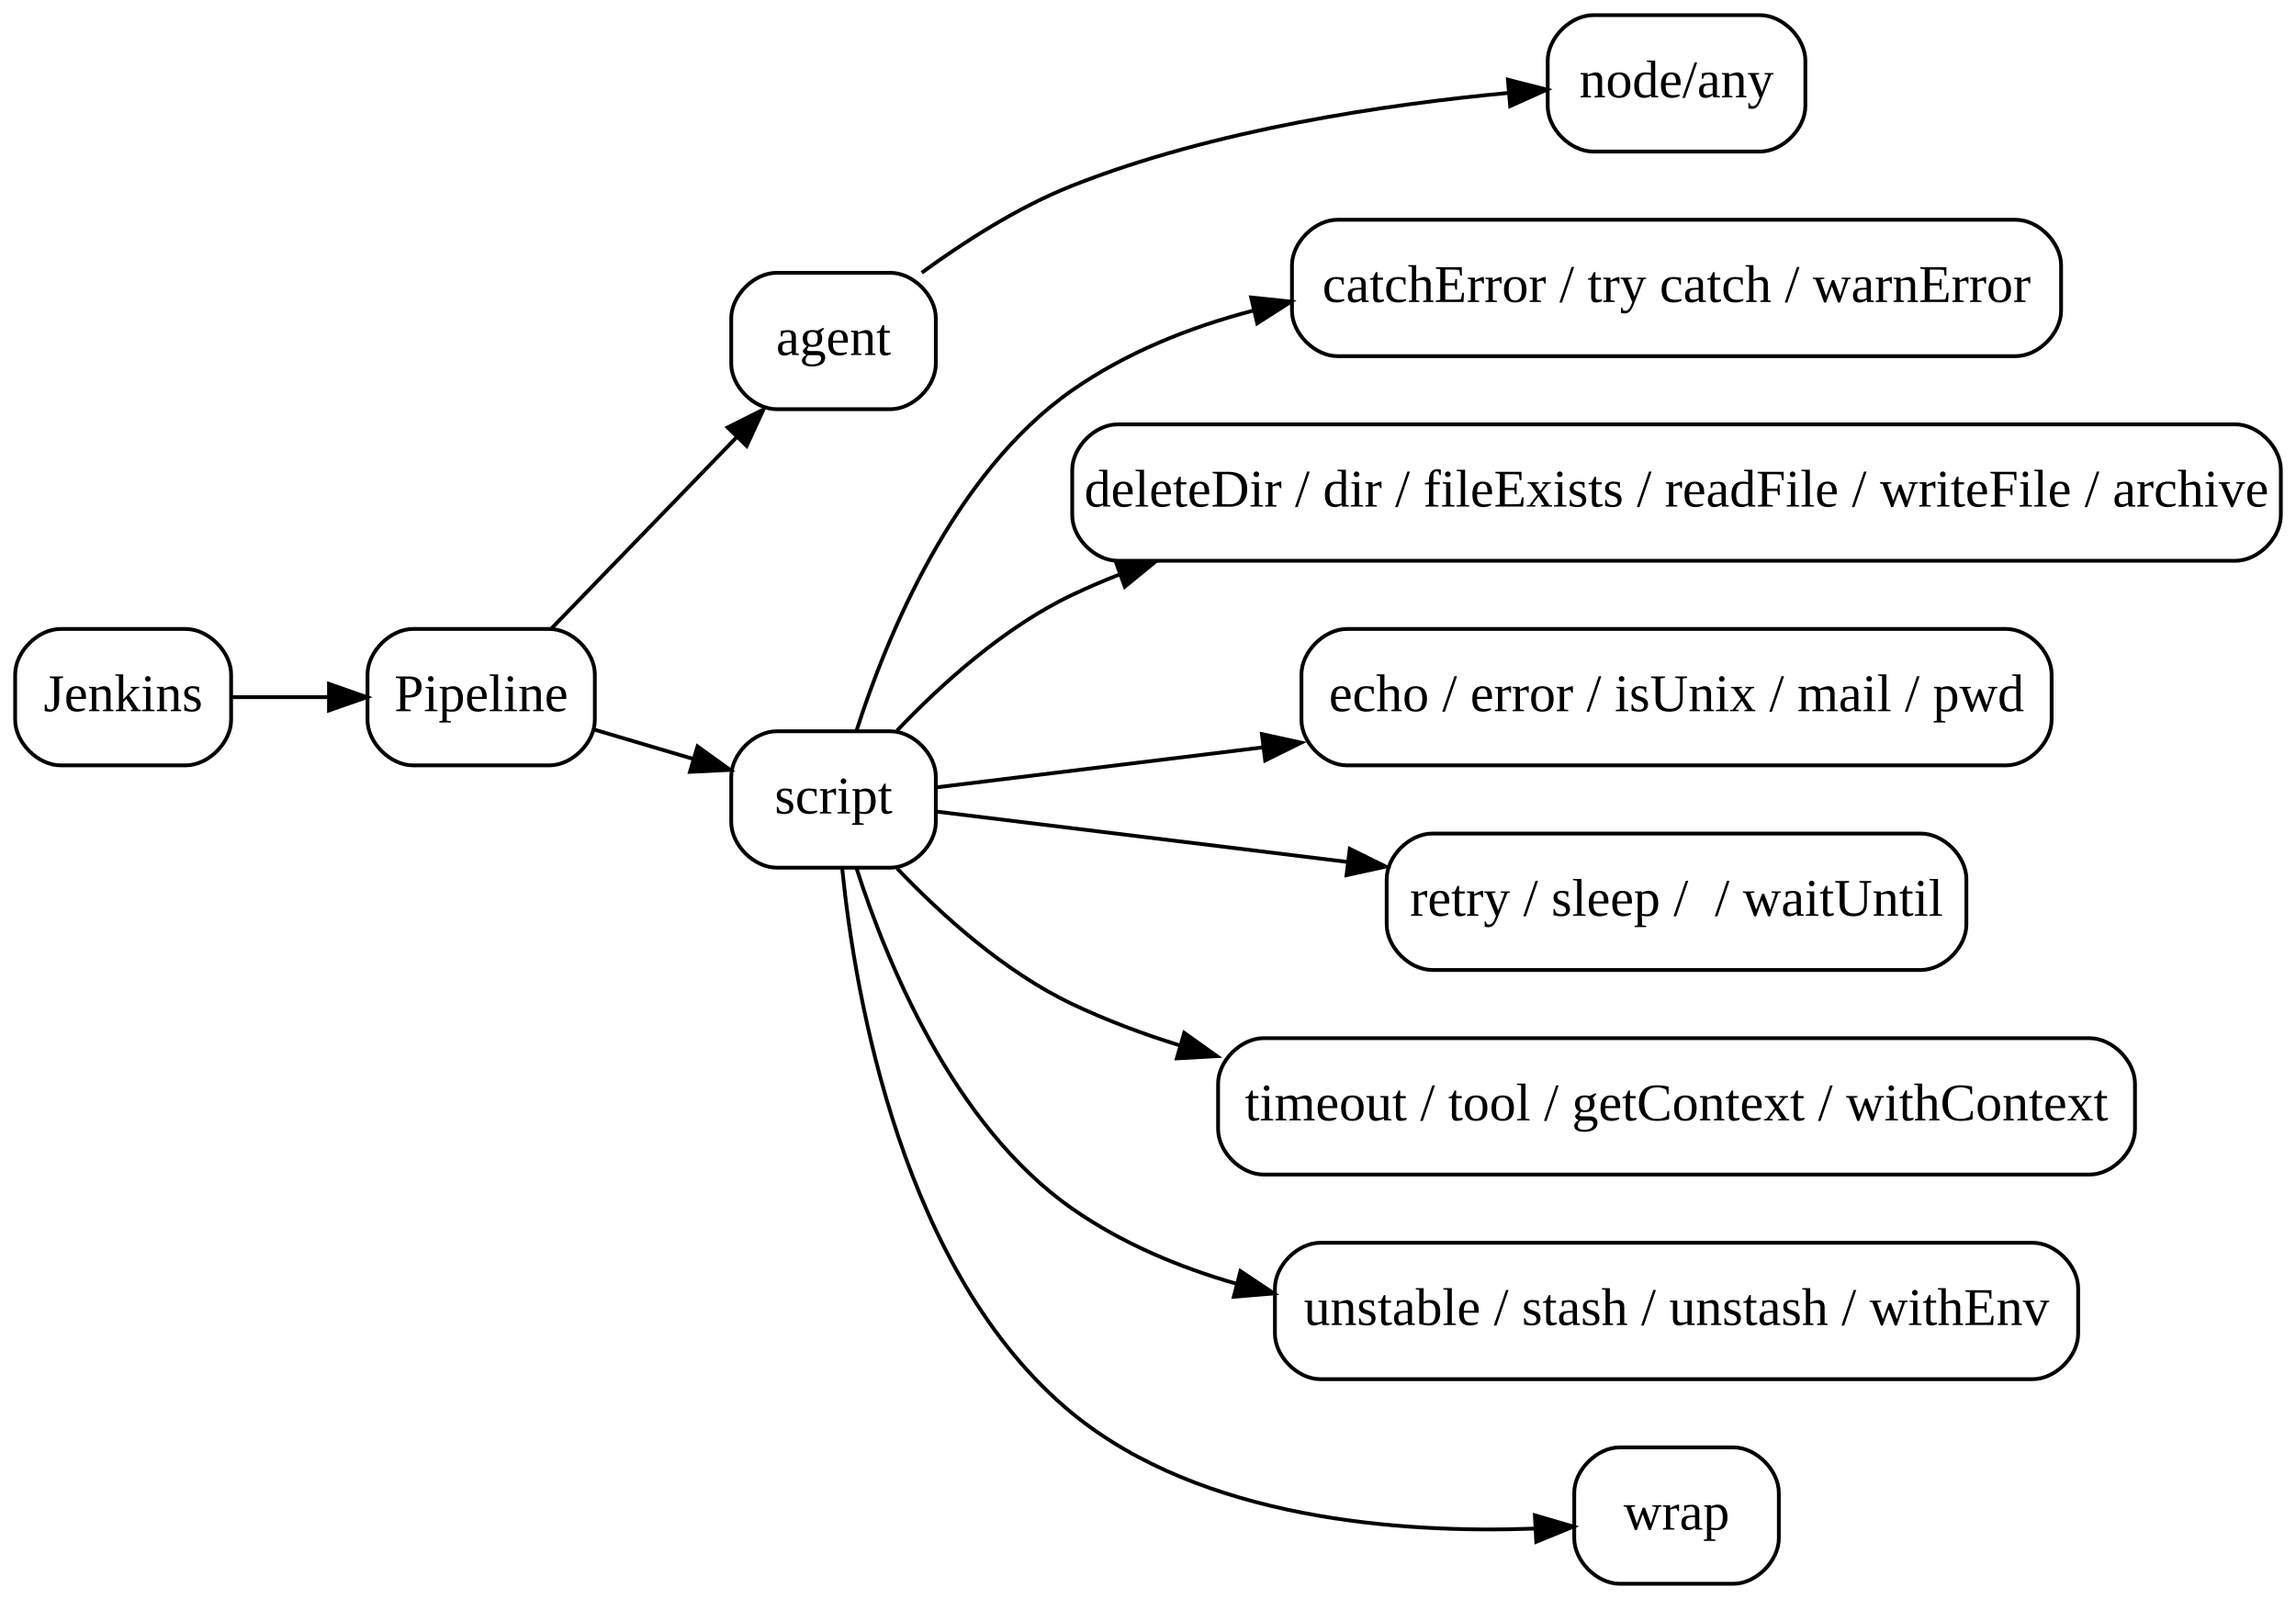
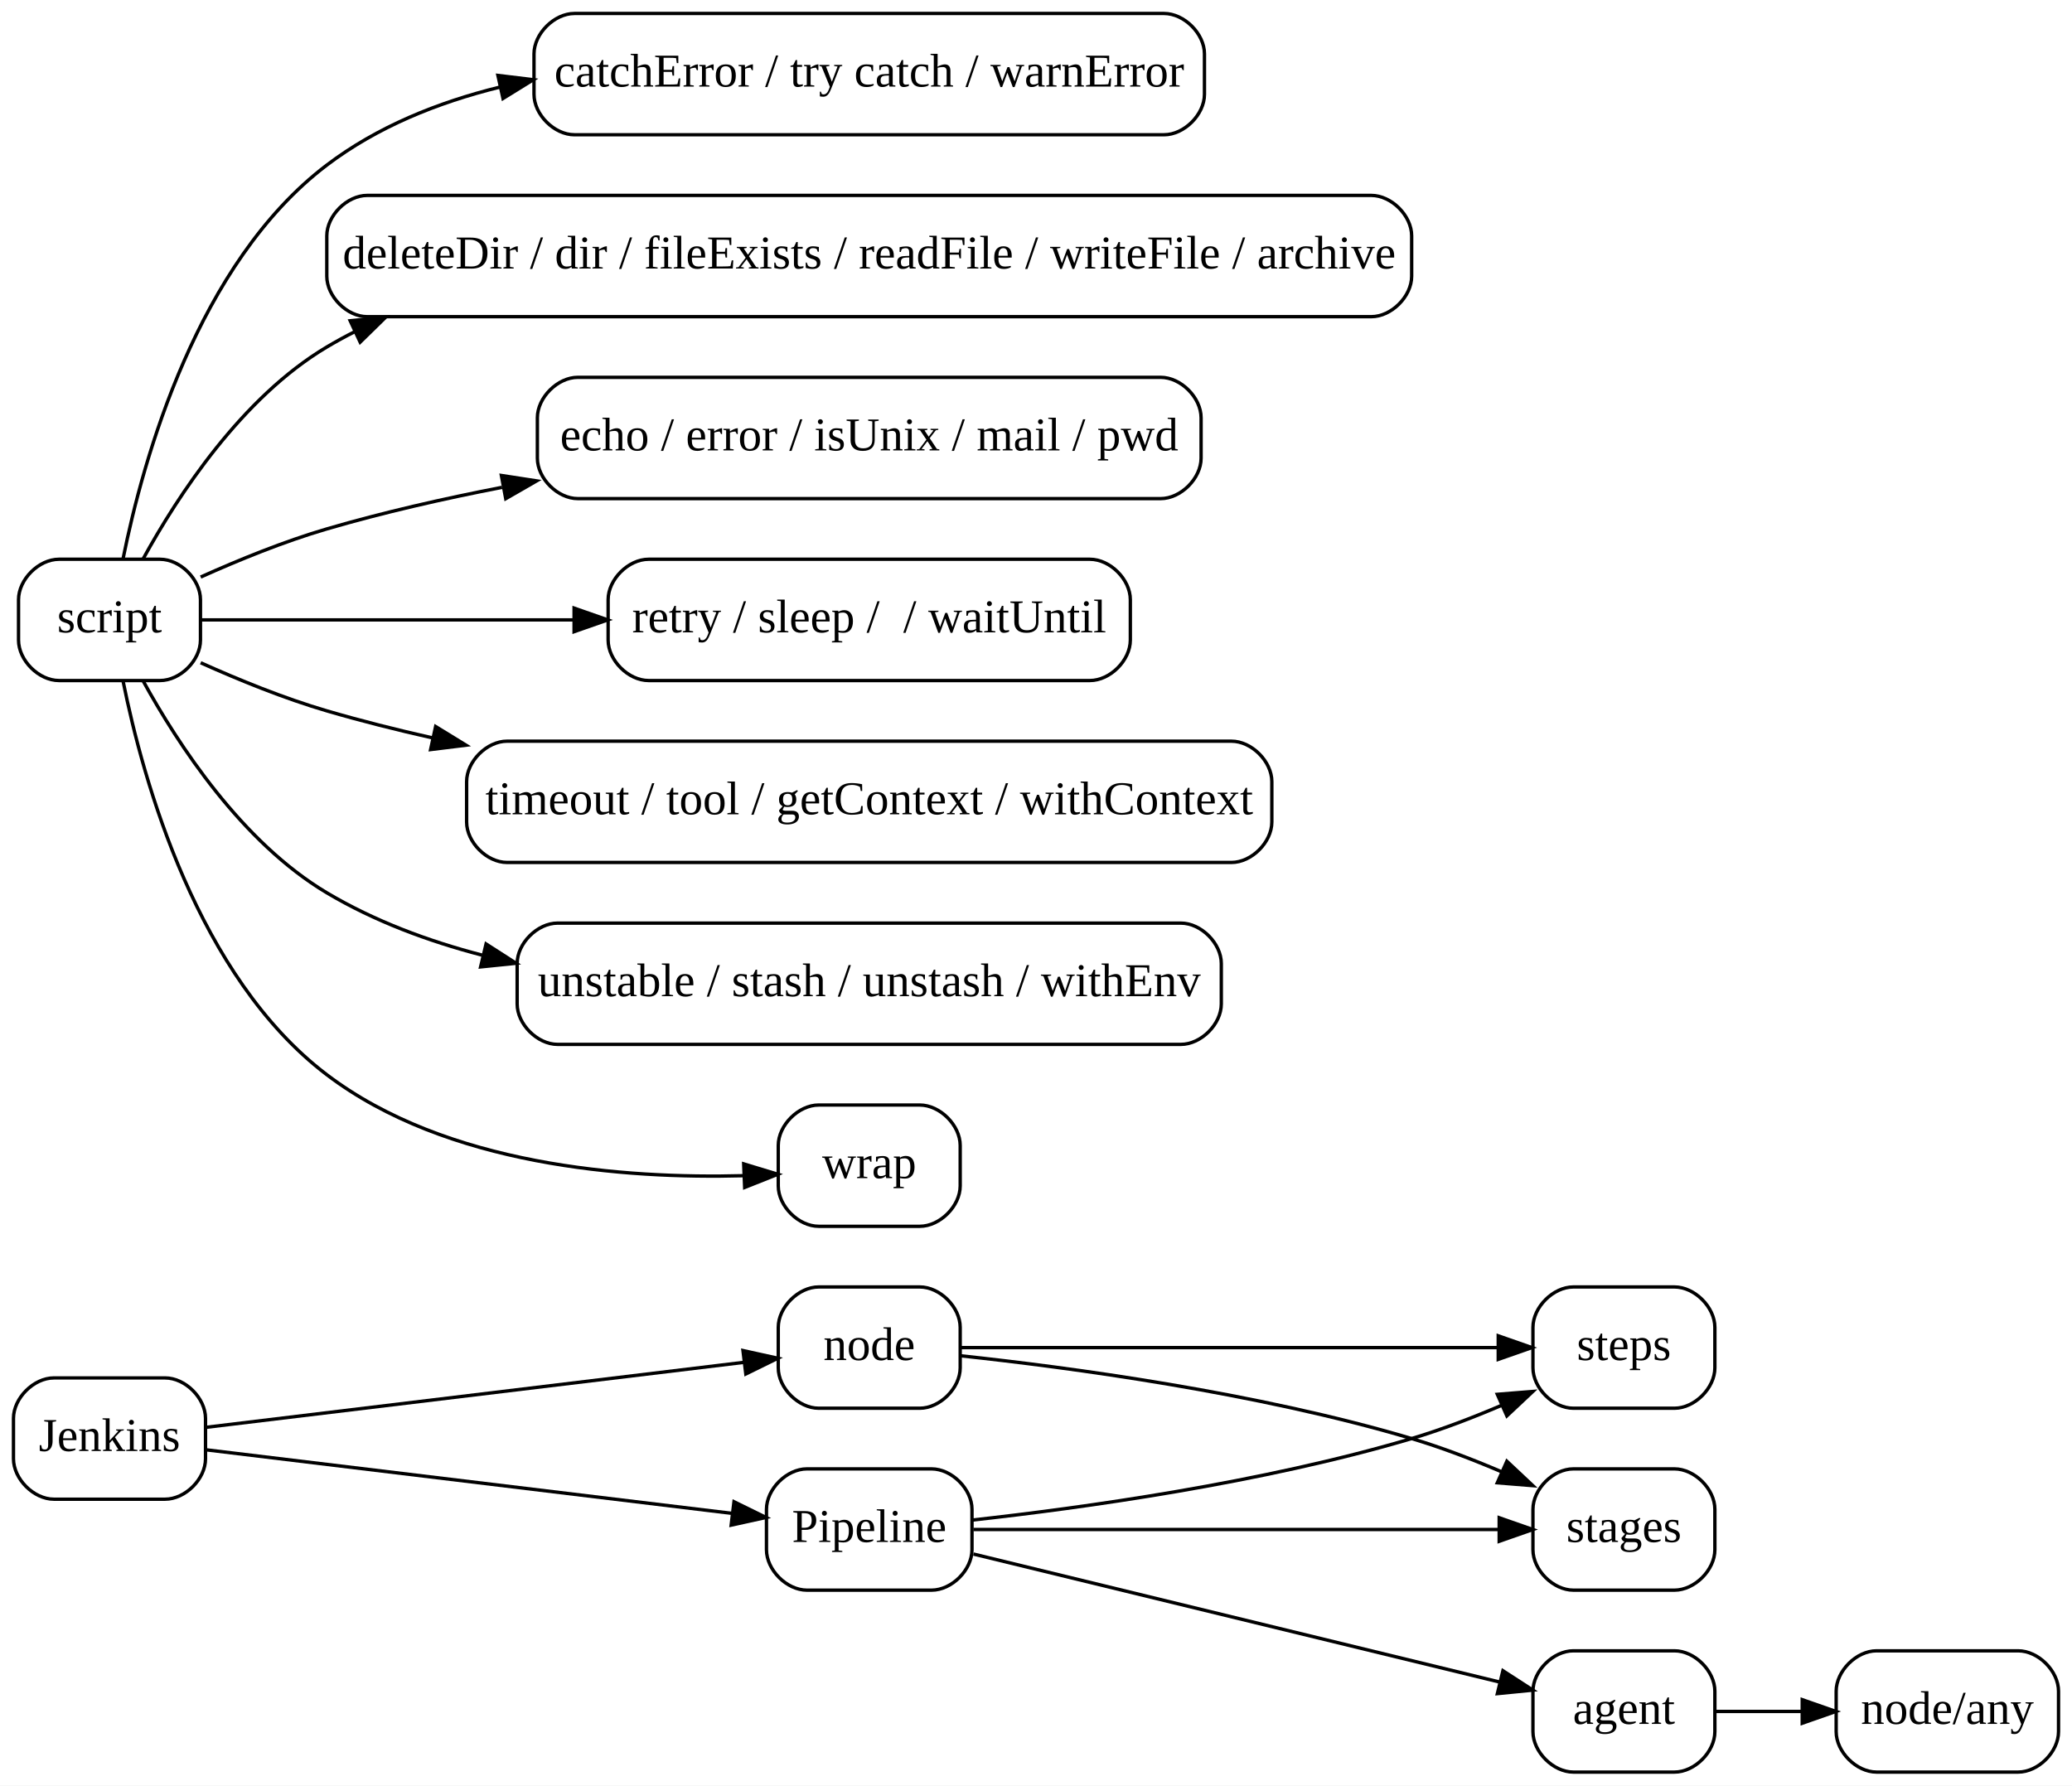
- <svg xmlns="http://www.w3.org/2000/svg" width="606pt" height="422pt" viewBox="0.00 0.00 606.00 422.00">
-   <g id="graph0" class="graph" transform="scale(1 1) rotate(0) translate(4 418)">
-     <polygon fill="white" stroke="transparent" points="-4,4 -4,-418 602,-418 602,4 -4,4" />
+ <svg xmlns="http://www.w3.org/2000/svg" width="615pt" height="530pt" viewBox="0.00 0.00 615.00 530.00">
+   <g id="graph0" class="graph" transform="scale(1 1) rotate(0) translate(4 526)">
+     <polygon fill="white" stroke="transparent" points="-4,4 -4,-526 611,-526 611,4 -4,4" />
    <g id="node1" class="node">
-       <path fill="none" stroke="black" d="M45,-252C45,-252 12,-252 12,-252 6,-252 0,-246 0,-240 0,-240 0,-228 0,-228 0,-222 6,-216 12,-216 12,-216 45,-216 45,-216 51,-216 57,-222 57,-228 57,-228 57,-240 57,-240 57,-246 51,-252 45,-252" />
-       <text text-anchor="middle" x="28.5" y="-230.3" font-family="Times New Roman,serif" font-size="14.00">Jenkins</text>
+       <path fill="none" stroke="black" d="M45,-117C45,-117 12,-117 12,-117 6,-117 0,-111 0,-105 0,-105 0,-93 0,-93 0,-87 6,-81 12,-81 12,-81 45,-81 45,-81 51,-81 57,-87 57,-93 57,-93 57,-105 57,-105 57,-111 51,-117 45,-117" />
+       <text text-anchor="middle" x="28.5" y="-95.3" font-family="Times New Roman,serif" font-size="14.00">Jenkins</text>
    </g>
    <g id="node2" class="node">
-       <path fill="none" stroke="black" d="M141,-252C141,-252 105,-252 105,-252 99,-252 93,-246 93,-240 93,-240 93,-228 93,-228 93,-222 99,-216 105,-216 105,-216 141,-216 141,-216 147,-216 153,-222 153,-228 153,-228 153,-240 153,-240 153,-246 147,-252 141,-252" />
-       <text text-anchor="middle" x="123" y="-230.3" font-family="Times New Roman,serif" font-size="14.00">Pipeline</text>
+       <path fill="none" stroke="black" d="M269,-144C269,-144 239,-144 239,-144 233,-144 227,-138 227,-132 227,-132 227,-120 227,-120 227,-114 233,-108 239,-108 239,-108 269,-108 269,-108 275,-108 281,-114 281,-120 281,-120 281,-132 281,-132 281,-138 275,-144 269,-144" />
+       <text text-anchor="middle" x="254" y="-122.3" font-family="Times New Roman,serif" font-size="14.00">node</text>
    </g>
    <g id="edge1" class="edge">
-       <path fill="none" stroke="black" d="M57,-234C65.03,-234 73.96,-234 82.57,-234" />
-       <polygon fill="black" stroke="black" points="82.83,-237.5 92.83,-234 82.83,-230.5 82.83,-237.5" />
+       <path fill="none" stroke="black" d="M57.35,-102.36C97.65,-107.23 172.26,-116.25 216.78,-121.62" />
+       <polygon fill="black" stroke="black" points="216.53,-125.12 226.88,-122.84 217.37,-118.17 216.53,-125.12" />
+     </g>
+     <g id="node5" class="node">
+       <path fill="none" stroke="black" d="M272.5,-90C272.5,-90 235.5,-90 235.5,-90 229.5,-90 223.5,-84 223.5,-78 223.5,-78 223.5,-66 223.5,-66 223.5,-60 229.5,-54 235.5,-54 235.5,-54 272.5,-54 272.5,-54 278.5,-54 284.5,-60 284.5,-66 284.5,-66 284.5,-78 284.5,-78 284.5,-84 278.5,-90 272.5,-90" />
+       <text text-anchor="middle" x="254" y="-68.3" font-family="Times New Roman,serif" font-size="14.00">Pipeline</text>
+     </g>
+     <g id="edge6" class="edge">
+       <path fill="none" stroke="black" d="M57.35,-95.64C96.65,-90.89 168.57,-82.2 213.41,-76.78" />
+       <polygon fill="black" stroke="black" points="213.86,-80.25 223.37,-75.58 213.02,-73.3 213.86,-80.25" />
    </g>
    <g id="node3" class="node">
-       <path fill="none" stroke="black" d="M231,-346C231,-346 201,-346 201,-346 195,-346 189,-340 189,-334 189,-334 189,-322 189,-322 189,-316 195,-310 201,-310 201,-310 231,-310 231,-310 237,-310 243,-316 243,-322 243,-322 243,-334 243,-334 243,-340 237,-346 231,-346" />
-       <text text-anchor="middle" x="216" y="-324.3" font-family="Times New Roman,serif" font-size="14.00">agent</text>
+       <path fill="none" stroke="black" d="M493,-90C493,-90 463,-90 463,-90 457,-90 451,-84 451,-78 451,-78 451,-66 451,-66 451,-60 457,-54 463,-54 463,-54 493,-54 493,-54 499,-54 505,-60 505,-66 505,-66 505,-78 505,-78 505,-84 499,-90 493,-90" />
+       <text text-anchor="middle" x="478" y="-68.3" font-family="Times New Roman,serif" font-size="14.00">stages</text>
    </g>
    <g id="edge2" class="edge">
-       <path fill="none" stroke="black" d="M141.55,-252.12C155.39,-266.43 174.88,-286.56 190.31,-302.49" />
-       <polygon fill="black" stroke="black" points="188.04,-305.18 197.51,-309.93 193.07,-300.31 188.04,-305.18" />
+       <path fill="none" stroke="black" d="M281.21,-123.56C313.27,-120.12 368.96,-112.69 415,-99 423.83,-96.37 433.07,-92.82 441.64,-89.16" />
+       <polygon fill="black" stroke="black" points="443.26,-92.27 450.98,-85.02 440.42,-85.87 443.26,-92.27" />
    </g>
-     <g id="node5" class="node">
-       <path fill="none" stroke="black" d="M231,-225C231,-225 201,-225 201,-225 195,-225 189,-219 189,-213 189,-213 189,-201 189,-201 189,-195 195,-189 201,-189 201,-189 231,-189 231,-189 237,-189 243,-195 243,-201 243,-201 243,-213 243,-213 243,-219 237,-225 231,-225" />
-       <text text-anchor="middle" x="216" y="-203.3" font-family="Times New Roman,serif" font-size="14.00">script</text>
+     <g id="node4" class="node">
+       <path fill="none" stroke="black" d="M493,-144C493,-144 463,-144 463,-144 457,-144 451,-138 451,-132 451,-132 451,-120 451,-120 451,-114 457,-108 463,-108 463,-108 493,-108 493,-108 499,-108 505,-114 505,-120 505,-120 505,-132 505,-132 505,-138 499,-144 493,-144" />
+       <text text-anchor="middle" x="478" y="-122.3" font-family="Times New Roman,serif" font-size="14.00">steps</text>
+     </g>
+     <g id="edge3" class="edge">
+       <path fill="none" stroke="black" d="M281.34,-126C320.89,-126 395.76,-126 440.54,-126" />
+       <polygon fill="black" stroke="black" points="440.7,-129.5 450.7,-126 440.7,-122.5 440.7,-129.5" />
    </g>
    <g id="edge4" class="edge">
-       <path fill="none" stroke="black" d="M153.04,-225.38C161.27,-222.94 170.32,-220.26 178.91,-217.71" />
-       <polygon fill="black" stroke="black" points="180.1,-221 188.7,-214.8 178.11,-214.29 180.1,-221" />
+       <path fill="none" stroke="black" d="M284.94,-72C325.39,-72 397.44,-72 440.86,-72" />
+       <polygon fill="black" stroke="black" points="440.98,-75.5 450.98,-72 440.98,-68.5 440.98,-75.5" />
    </g>
-     <g id="node4" class="node">
-       <path fill="none" stroke="black" d="M460.5,-414C460.5,-414 416.5,-414 416.5,-414 410.5,-414 404.5,-408 404.5,-402 404.5,-402 404.5,-390 404.5,-390 404.5,-384 410.5,-378 416.5,-378 416.5,-378 460.5,-378 460.5,-378 466.5,-378 472.5,-384 472.5,-390 472.5,-390 472.5,-402 472.5,-402 472.5,-408 466.5,-414 460.5,-414" />
-       <text text-anchor="middle" x="438.5" y="-392.3" font-family="Times New Roman,serif" font-size="14.00">node/any</text>
-     </g>
-     <g id="edge3" class="edge">
-       <path fill="none" stroke="black" d="M239.28,-346.02C250.56,-354.25 264.84,-363.4 279,-369 316.24,-383.72 361.53,-390.43 394.14,-393.47" />
-       <polygon fill="black" stroke="black" points="393.99,-396.97 404.25,-394.34 394.59,-390 393.99,-396.97" />
+     <g id="edge5" class="edge">
+       <path fill="none" stroke="black" d="M284.68,-74.82C317.18,-78.41 370.58,-85.8 415,-99 423.83,-101.63 433.07,-105.18 441.64,-108.84" />
+       <polygon fill="black" stroke="black" points="440.42,-112.13 450.98,-112.98 443.26,-105.73 440.42,-112.13" />
    </g>
    <g id="node6" class="node">
-       <path fill="none" stroke="black" d="M528,-360C528,-360 349,-360 349,-360 343,-360 337,-354 337,-348 337,-348 337,-336 337,-336 337,-330 343,-324 349,-324 349,-324 528,-324 528,-324 534,-324 540,-330 540,-336 540,-336 540,-348 540,-348 540,-354 534,-360 528,-360" />
-       <text text-anchor="middle" x="438.5" y="-338.3" font-family="Times New Roman,serif" font-size="14.00">catchError / try catch / warnError</text>
+       <path fill="none" stroke="black" d="M493,-36C493,-36 463,-36 463,-36 457,-36 451,-30 451,-24 451,-24 451,-12 451,-12 451,-6 457,0 463,0 463,0 493,0 493,0 499,0 505,-6 505,-12 505,-12 505,-24 505,-24 505,-30 499,-36 493,-36" />
+       <text text-anchor="middle" x="478" y="-14.3" font-family="Times New Roman,serif" font-size="14.00">agent</text>
    </g>
-     <g id="edge5" class="edge">
-       <path fill="none" stroke="black" d="M222.1,-225.25C229.99,-249.86 247.62,-293.1 279,-315 293.16,-324.88 309.73,-331.56 326.72,-336.01" />
-       <polygon fill="black" stroke="black" points="326.22,-339.49 336.76,-338.39 327.83,-332.68 326.22,-339.49" />
+     <g id="edge7" class="edge">
+       <path fill="none" stroke="black" d="M284.94,-64.72C325.48,-54.86 397.74,-37.28 441.13,-26.72" />
+       <polygon fill="black" stroke="black" points="442.09,-30.09 450.98,-24.33 440.44,-23.29 442.09,-30.09" />
    </g>
    <g id="node7" class="node">
-       <path fill="none" stroke="black" d="M586,-306C586,-306 291,-306 291,-306 285,-306 279,-300 279,-294 279,-294 279,-282 279,-282 279,-276 285,-270 291,-270 291,-270 586,-270 586,-270 592,-270 598,-276 598,-282 598,-282 598,-294 598,-294 598,-300 592,-306 586,-306" />
-       <text text-anchor="middle" x="438.5" y="-284.3" font-family="Times New Roman,serif" font-size="14.00">deleteDir / dir / fileExists / readFile / writeFile / archive</text>
+       <path fill="none" stroke="black" d="M595,-36C595,-36 553,-36 553,-36 547,-36 541,-30 541,-24 541,-24 541,-12 541,-12 541,-6 547,0 553,0 553,0 595,0 595,0 601,0 607,-6 607,-12 607,-12 607,-24 607,-24 607,-30 601,-36 595,-36" />
+       <text text-anchor="middle" x="574" y="-14.3" font-family="Times New Roman,serif" font-size="14.00">node/any</text>
    </g>
-     <g id="edge6" class="edge">
-       <path fill="none" stroke="black" d="M232.78,-225.2C244.33,-237.31 261.07,-252.5 279,-261 283.08,-262.94 287.28,-264.73 291.57,-266.41" />
-       <polygon fill="black" stroke="black" points="290.49,-269.74 301.08,-269.86 292.88,-263.16 290.49,-269.74" />
+     <g id="edge8" class="edge">
+       <path fill="none" stroke="black" d="M505.18,-18C513.15,-18 522.11,-18 530.85,-18" />
+       <polygon fill="black" stroke="black" points="530.93,-21.5 540.93,-18 530.93,-14.5 530.93,-21.5" />
    </g>
    <g id="node8" class="node">
-       <path fill="none" stroke="black" d="M525.5,-252C525.5,-252 351.5,-252 351.5,-252 345.5,-252 339.5,-246 339.5,-240 339.5,-240 339.5,-228 339.5,-228 339.5,-222 345.5,-216 351.5,-216 351.5,-216 525.5,-216 525.5,-216 531.5,-216 537.5,-222 537.5,-228 537.5,-228 537.5,-240 537.5,-240 537.5,-246 531.5,-252 525.5,-252" />
-       <text text-anchor="middle" x="438.5" y="-230.3" font-family="Times New Roman,serif" font-size="14.00">echo / error / isUnix / mail / pwd</text>
-     </g>
-     <g id="edge7" class="edge">
-       <path fill="none" stroke="black" d="M243.16,-210.2C264.87,-212.86 297.29,-216.83 329.46,-220.77" />
-       <polygon fill="black" stroke="black" points="329.07,-224.25 339.43,-221.99 329.93,-217.3 329.07,-224.25" />
+       <path fill="none" stroke="black" d="M43.5,-360C43.5,-360 13.5,-360 13.5,-360 7.5,-360 1.5,-354 1.5,-348 1.5,-348 1.5,-336 1.5,-336 1.5,-330 7.5,-324 13.5,-324 13.5,-324 43.5,-324 43.5,-324 49.5,-324 55.5,-330 55.5,-336 55.5,-336 55.5,-348 55.5,-348 55.5,-354 49.5,-360 43.5,-360" />
+       <text text-anchor="middle" x="28.5" y="-338.3" font-family="Times New Roman,serif" font-size="14.00">script</text>
    </g>
    <g id="node9" class="node">
-       <path fill="none" stroke="black" d="M503,-198C503,-198 374,-198 374,-198 368,-198 362,-192 362,-186 362,-186 362,-174 362,-174 362,-168 368,-162 374,-162 374,-162 503,-162 503,-162 509,-162 515,-168 515,-174 515,-174 515,-186 515,-186 515,-192 509,-198 503,-198" />
-       <text text-anchor="middle" x="438.5" y="-176.3" font-family="Times New Roman,serif" font-size="14.00">retry / sleep /  / waitUntil</text>
+       <path fill="none" stroke="black" d="M341.5,-522C341.5,-522 166.5,-522 166.5,-522 160.5,-522 154.5,-516 154.5,-510 154.5,-510 154.5,-498 154.5,-498 154.5,-492 160.5,-486 166.5,-486 166.5,-486 341.5,-486 341.5,-486 347.5,-486 353.5,-492 353.5,-498 353.5,-498 353.5,-510 353.5,-510 353.5,-516 347.5,-522 341.5,-522" />
+       <text text-anchor="middle" x="254" y="-500.3" font-family="Times New Roman,serif" font-size="14.00">catchError / try catch / warnError</text>
    </g>
-     <g id="edge8" class="edge">
-       <path fill="none" stroke="black" d="M243.16,-203.8C269.86,-200.53 312.77,-195.27 351.49,-190.53" />
-       <polygon fill="black" stroke="black" points="352.25,-193.97 361.75,-189.28 351.4,-187.02 352.25,-193.97" />
+     <g id="edge9" class="edge">
+       <path fill="none" stroke="black" d="M32.54,-360.23C38.49,-389.81 54.62,-447.88 93,-477 107.93,-488.33 125.91,-495.6 144.35,-500.14" />
+       <polygon fill="black" stroke="black" points="143.79,-503.61 154.31,-502.34 145.3,-496.77 143.79,-503.61" />
    </g>
    <g id="node10" class="node">
-       <path fill="none" stroke="black" d="M547.5,-144C547.5,-144 329.5,-144 329.5,-144 323.5,-144 317.5,-138 317.5,-132 317.5,-132 317.5,-120 317.5,-120 317.5,-114 323.5,-108 329.5,-108 329.5,-108 547.5,-108 547.5,-108 553.5,-108 559.5,-114 559.5,-120 559.5,-120 559.5,-132 559.5,-132 559.5,-138 553.5,-144 547.5,-144" />
-       <text text-anchor="middle" x="438.5" y="-122.3" font-family="Times New Roman,serif" font-size="14.00">timeout / tool / getContext / withContext</text>
+       <path fill="none" stroke="black" d="M403,-468C403,-468 105,-468 105,-468 99,-468 93,-462 93,-456 93,-456 93,-444 93,-444 93,-438 99,-432 105,-432 105,-432 403,-432 403,-432 409,-432 415,-438 415,-444 415,-444 415,-456 415,-456 415,-462 409,-468 403,-468" />
+       <text text-anchor="middle" x="254" y="-446.3" font-family="Times New Roman,serif" font-size="14.00">deleteDir / dir / fileExists / readFile / writeFile / archive</text>
    </g>
-     <g id="edge9" class="edge">
-       <path fill="none" stroke="black" d="M232.78,-188.8C244.33,-176.69 261.07,-161.5 279,-153 287.99,-148.74 297.54,-145.14 307.33,-142.11" />
-       <polygon fill="black" stroke="black" points="308.56,-145.4 317.19,-139.25 306.61,-138.67 308.56,-145.4" />
+     <g id="edge10" class="edge">
+       <path fill="none" stroke="black" d="M38.45,-360.06C48.84,-378.99 67.81,-408.02 93,-423 95.7,-424.6 98.46,-426.12 101.29,-427.55" />
+       <polygon fill="black" stroke="black" points="99.94,-430.79 110.48,-431.85 102.9,-424.44 99.94,-430.79" />
    </g>
    <g id="node11" class="node">
-       <path fill="none" stroke="black" d="M532.5,-90C532.5,-90 344.5,-90 344.5,-90 338.5,-90 332.5,-84 332.5,-78 332.5,-78 332.5,-66 332.5,-66 332.5,-60 338.5,-54 344.5,-54 344.5,-54 532.5,-54 532.5,-54 538.5,-54 544.5,-60 544.5,-66 544.5,-66 544.5,-78 544.5,-78 544.5,-84 538.5,-90 532.5,-90" />
-       <text text-anchor="middle" x="438.5" y="-68.3" font-family="Times New Roman,serif" font-size="14.00">unstable / stash / unstash / withEnv</text>
+       <path fill="none" stroke="black" d="M340.5,-414C340.5,-414 167.5,-414 167.5,-414 161.5,-414 155.5,-408 155.5,-402 155.5,-402 155.5,-390 155.5,-390 155.5,-384 161.5,-378 167.5,-378 167.5,-378 340.5,-378 340.5,-378 346.5,-378 352.5,-384 352.5,-390 352.5,-390 352.5,-402 352.5,-402 352.5,-408 346.5,-414 340.5,-414" />
+       <text text-anchor="middle" x="254" y="-392.3" font-family="Times New Roman,serif" font-size="14.00">echo / error / isUnix / mail / pwd</text>
    </g>
-     <g id="edge10" class="edge">
-       <path fill="none" stroke="black" d="M222.1,-188.75C229.99,-164.14 247.62,-120.9 279,-99 291.99,-89.94 307,-83.57 322.5,-79.14" />
-       <polygon fill="black" stroke="black" points="323.4,-82.52 332.21,-76.63 321.65,-75.75 323.4,-82.52" />
+     <g id="edge11" class="edge">
+       <path fill="none" stroke="black" d="M55.56,-354.72C66.85,-359.79 80.35,-365.3 93,-369 109.61,-373.86 127.47,-377.94 145.01,-381.34" />
+       <polygon fill="black" stroke="black" points="144.82,-384.87 155.29,-383.26 146.11,-377.98 144.82,-384.87" />
    </g>
    <g id="node12" class="node">
-       <path fill="none" stroke="black" d="M453.5,-36C453.5,-36 423.5,-36 423.5,-36 417.5,-36 411.5,-30 411.5,-24 411.5,-24 411.5,-12 411.5,-12 411.5,-6 417.5,0 423.5,0 423.5,0 453.5,0 453.5,0 459.5,0 465.5,-6 465.5,-12 465.5,-12 465.5,-24 465.5,-24 465.5,-30 459.5,-36 453.5,-36" />
-       <text text-anchor="middle" x="438.5" y="-14.3" font-family="Times New Roman,serif" font-size="14.00">wrap</text>
+       <path fill="none" stroke="black" d="M319.5,-360C319.5,-360 188.5,-360 188.5,-360 182.5,-360 176.5,-354 176.5,-348 176.5,-348 176.5,-336 176.5,-336 176.5,-330 182.5,-324 188.5,-324 188.5,-324 319.5,-324 319.5,-324 325.5,-324 331.5,-330 331.5,-336 331.5,-336 331.5,-348 331.5,-348 331.5,-354 325.5,-360 319.5,-360" />
+       <text text-anchor="middle" x="254" y="-338.3" font-family="Times New Roman,serif" font-size="14.00">retry / sleep /  / waitUntil</text>
    </g>
-     <g id="edge11" class="edge">
-       <path fill="none" stroke="black" d="M218.28,-188.83C221.71,-154.84 234.18,-81.77 279,-45 313.23,-16.92 365.88,-13.27 400.99,-14.56" />
-       <polygon fill="black" stroke="black" points="401.11,-18.07 411.28,-15.09 401.48,-11.08 401.11,-18.07" />
+     <g id="edge12" class="edge">
+       <path fill="none" stroke="black" d="M55.58,-342C82.69,-342 126.63,-342 166.18,-342" />
+       <polygon fill="black" stroke="black" points="166.4,-345.5 176.4,-342 166.4,-338.5 166.4,-345.5" />
+     </g>
+     <g id="node13" class="node">
+       <path fill="none" stroke="black" d="M361.5,-306C361.5,-306 146.5,-306 146.5,-306 140.5,-306 134.5,-300 134.5,-294 134.5,-294 134.5,-282 134.5,-282 134.5,-276 140.5,-270 146.5,-270 146.5,-270 361.5,-270 361.5,-270 367.5,-270 373.5,-276 373.5,-282 373.5,-282 373.5,-294 373.5,-294 373.5,-300 367.5,-306 361.5,-306" />
+       <text text-anchor="middle" x="254" y="-284.3" font-family="Times New Roman,serif" font-size="14.00">timeout / tool / getContext / withContext</text>
+     </g>
+     <g id="edge13" class="edge">
+       <path fill="none" stroke="black" d="M55.56,-329.28C66.85,-324.21 80.35,-318.7 93,-315 103.14,-312.03 113.75,-309.36 124.47,-306.95" />
+       <polygon fill="black" stroke="black" points="125.3,-310.35 134.33,-304.81 123.81,-303.51 125.3,-310.35" />
+     </g>
+     <g id="node14" class="node">
+       <path fill="none" stroke="black" d="M346.5,-252C346.5,-252 161.5,-252 161.5,-252 155.5,-252 149.5,-246 149.5,-240 149.5,-240 149.5,-228 149.5,-228 149.5,-222 155.5,-216 161.5,-216 161.5,-216 346.5,-216 346.5,-216 352.5,-216 358.5,-222 358.5,-228 358.5,-228 358.5,-240 358.5,-240 358.5,-246 352.5,-252 346.5,-252" />
+       <text text-anchor="middle" x="254" y="-230.3" font-family="Times New Roman,serif" font-size="14.00">unstable / stash / unstash / withEnv</text>
+     </g>
+     <g id="edge14" class="edge">
+       <path fill="none" stroke="black" d="M38.45,-323.94C48.84,-305.01 67.81,-275.98 93,-261 107.04,-252.65 122.92,-246.7 139.09,-242.49" />
+       <polygon fill="black" stroke="black" points="140.27,-245.81 149.19,-240.08 138.65,-239 140.27,-245.81" />
+     </g>
+     <g id="node15" class="node">
+       <path fill="none" stroke="black" d="M269,-198C269,-198 239,-198 239,-198 233,-198 227,-192 227,-186 227,-186 227,-174 227,-174 227,-168 233,-162 239,-162 239,-162 269,-162 269,-162 275,-162 281,-168 281,-174 281,-174 281,-186 281,-186 281,-192 275,-198 269,-198" />
+       <text text-anchor="middle" x="254" y="-176.3" font-family="Times New Roman,serif" font-size="14.00">wrap</text>
+     </g>
+     <g id="edge15" class="edge">
+       <path fill="none" stroke="black" d="M32.54,-323.77C38.49,-294.19 54.62,-236.12 93,-207 128.59,-179.99 181.49,-176.09 216.59,-177.02" />
+       <polygon fill="black" stroke="black" points="216.74,-180.53 226.88,-177.45 217.03,-173.54 216.74,-180.53" />
    </g>
  </g>
</svg>
